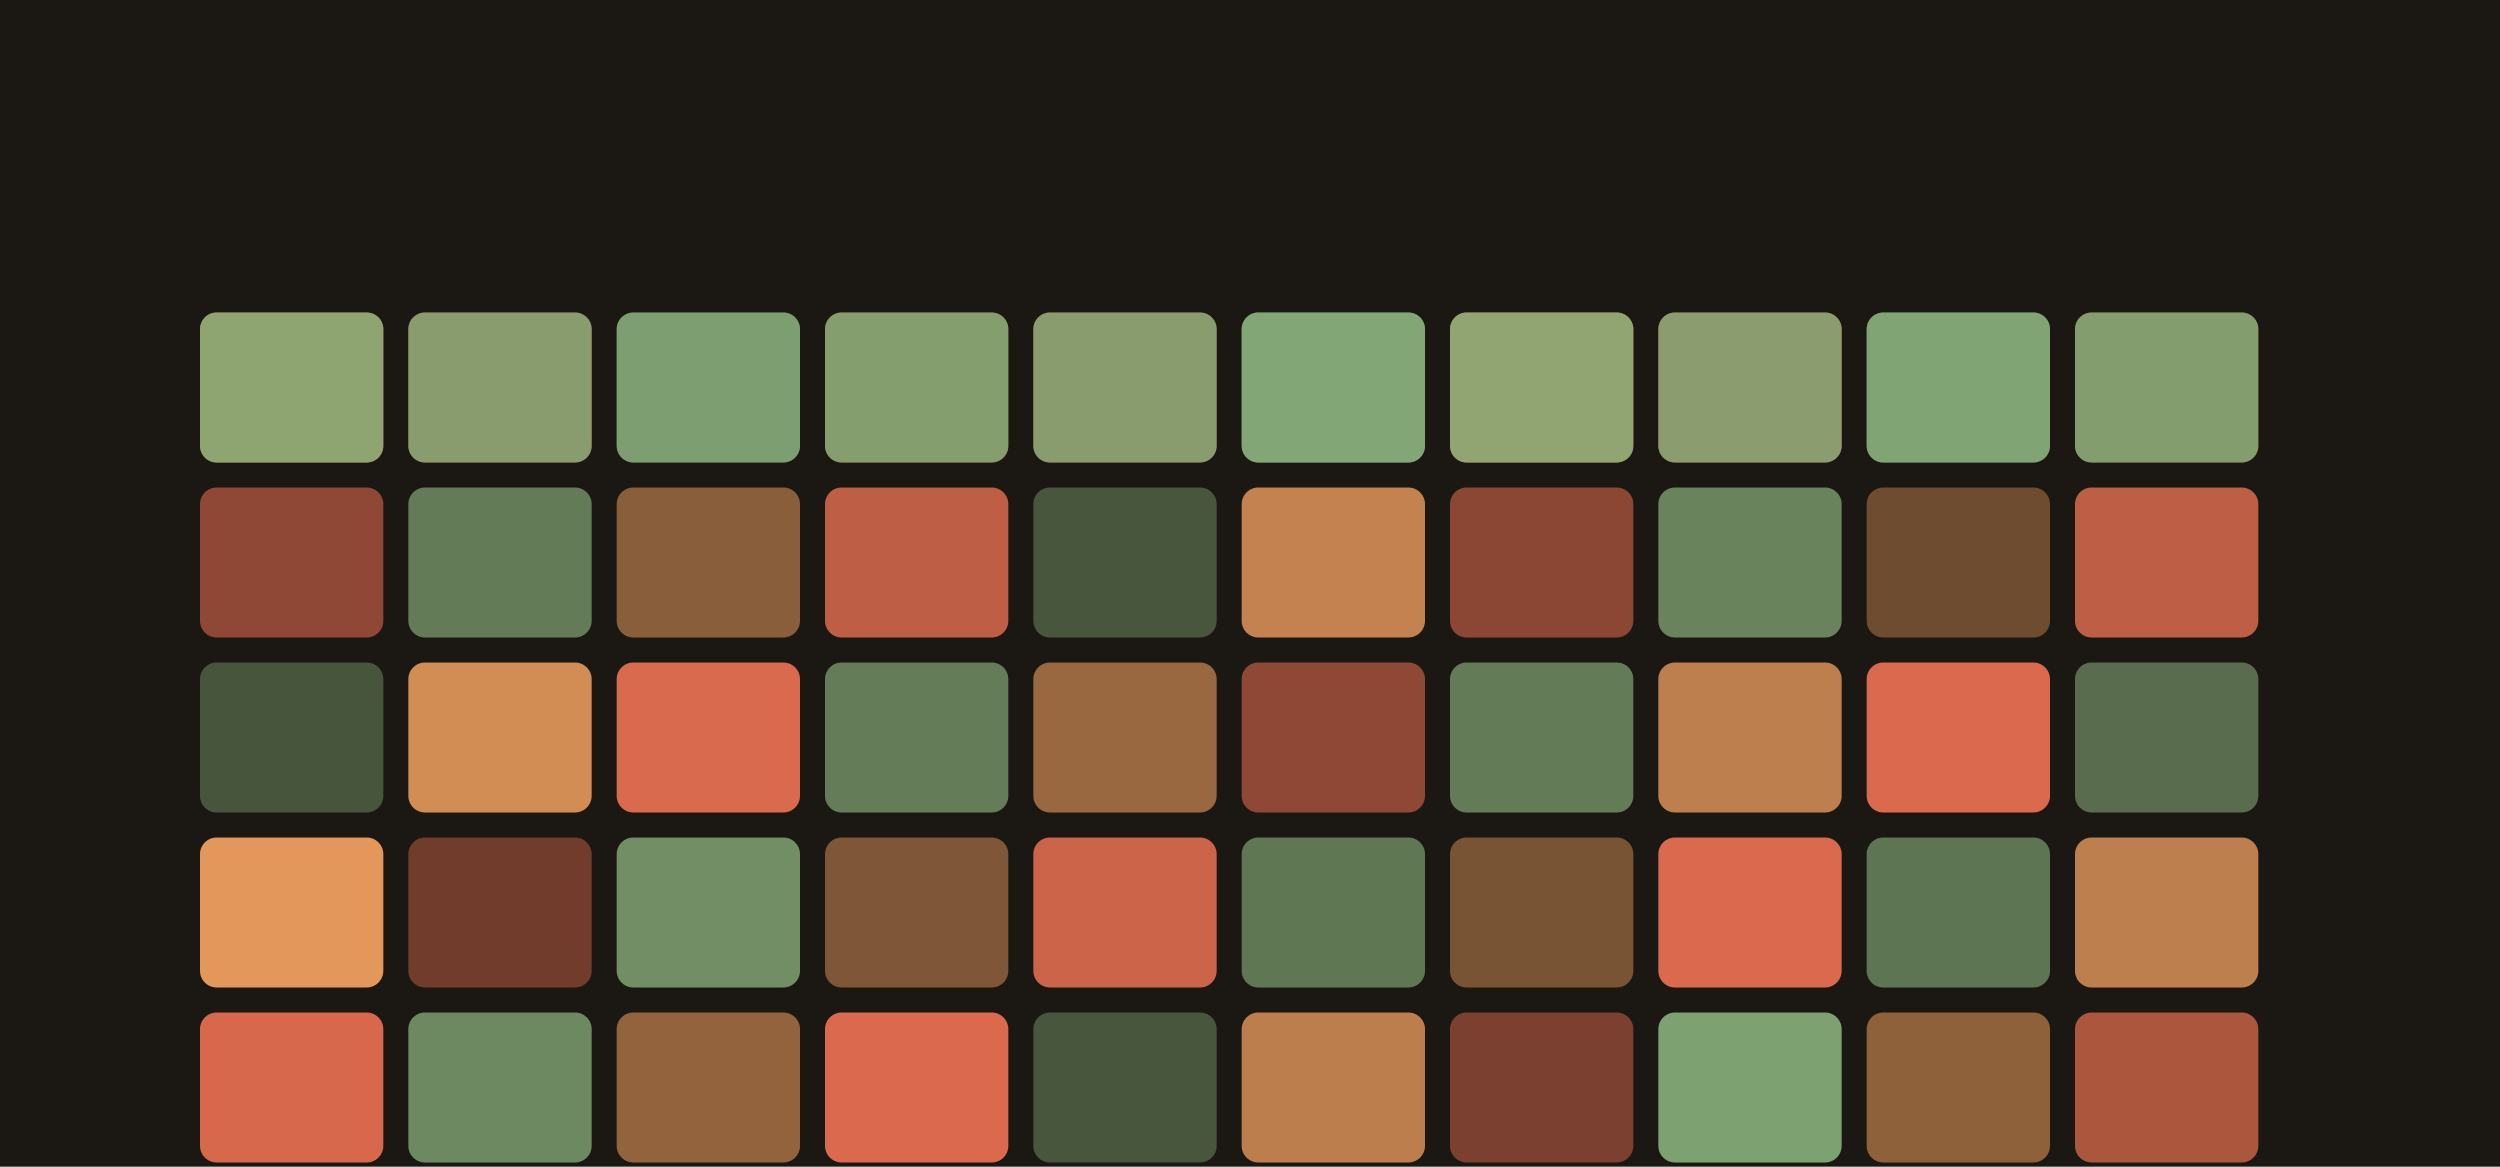
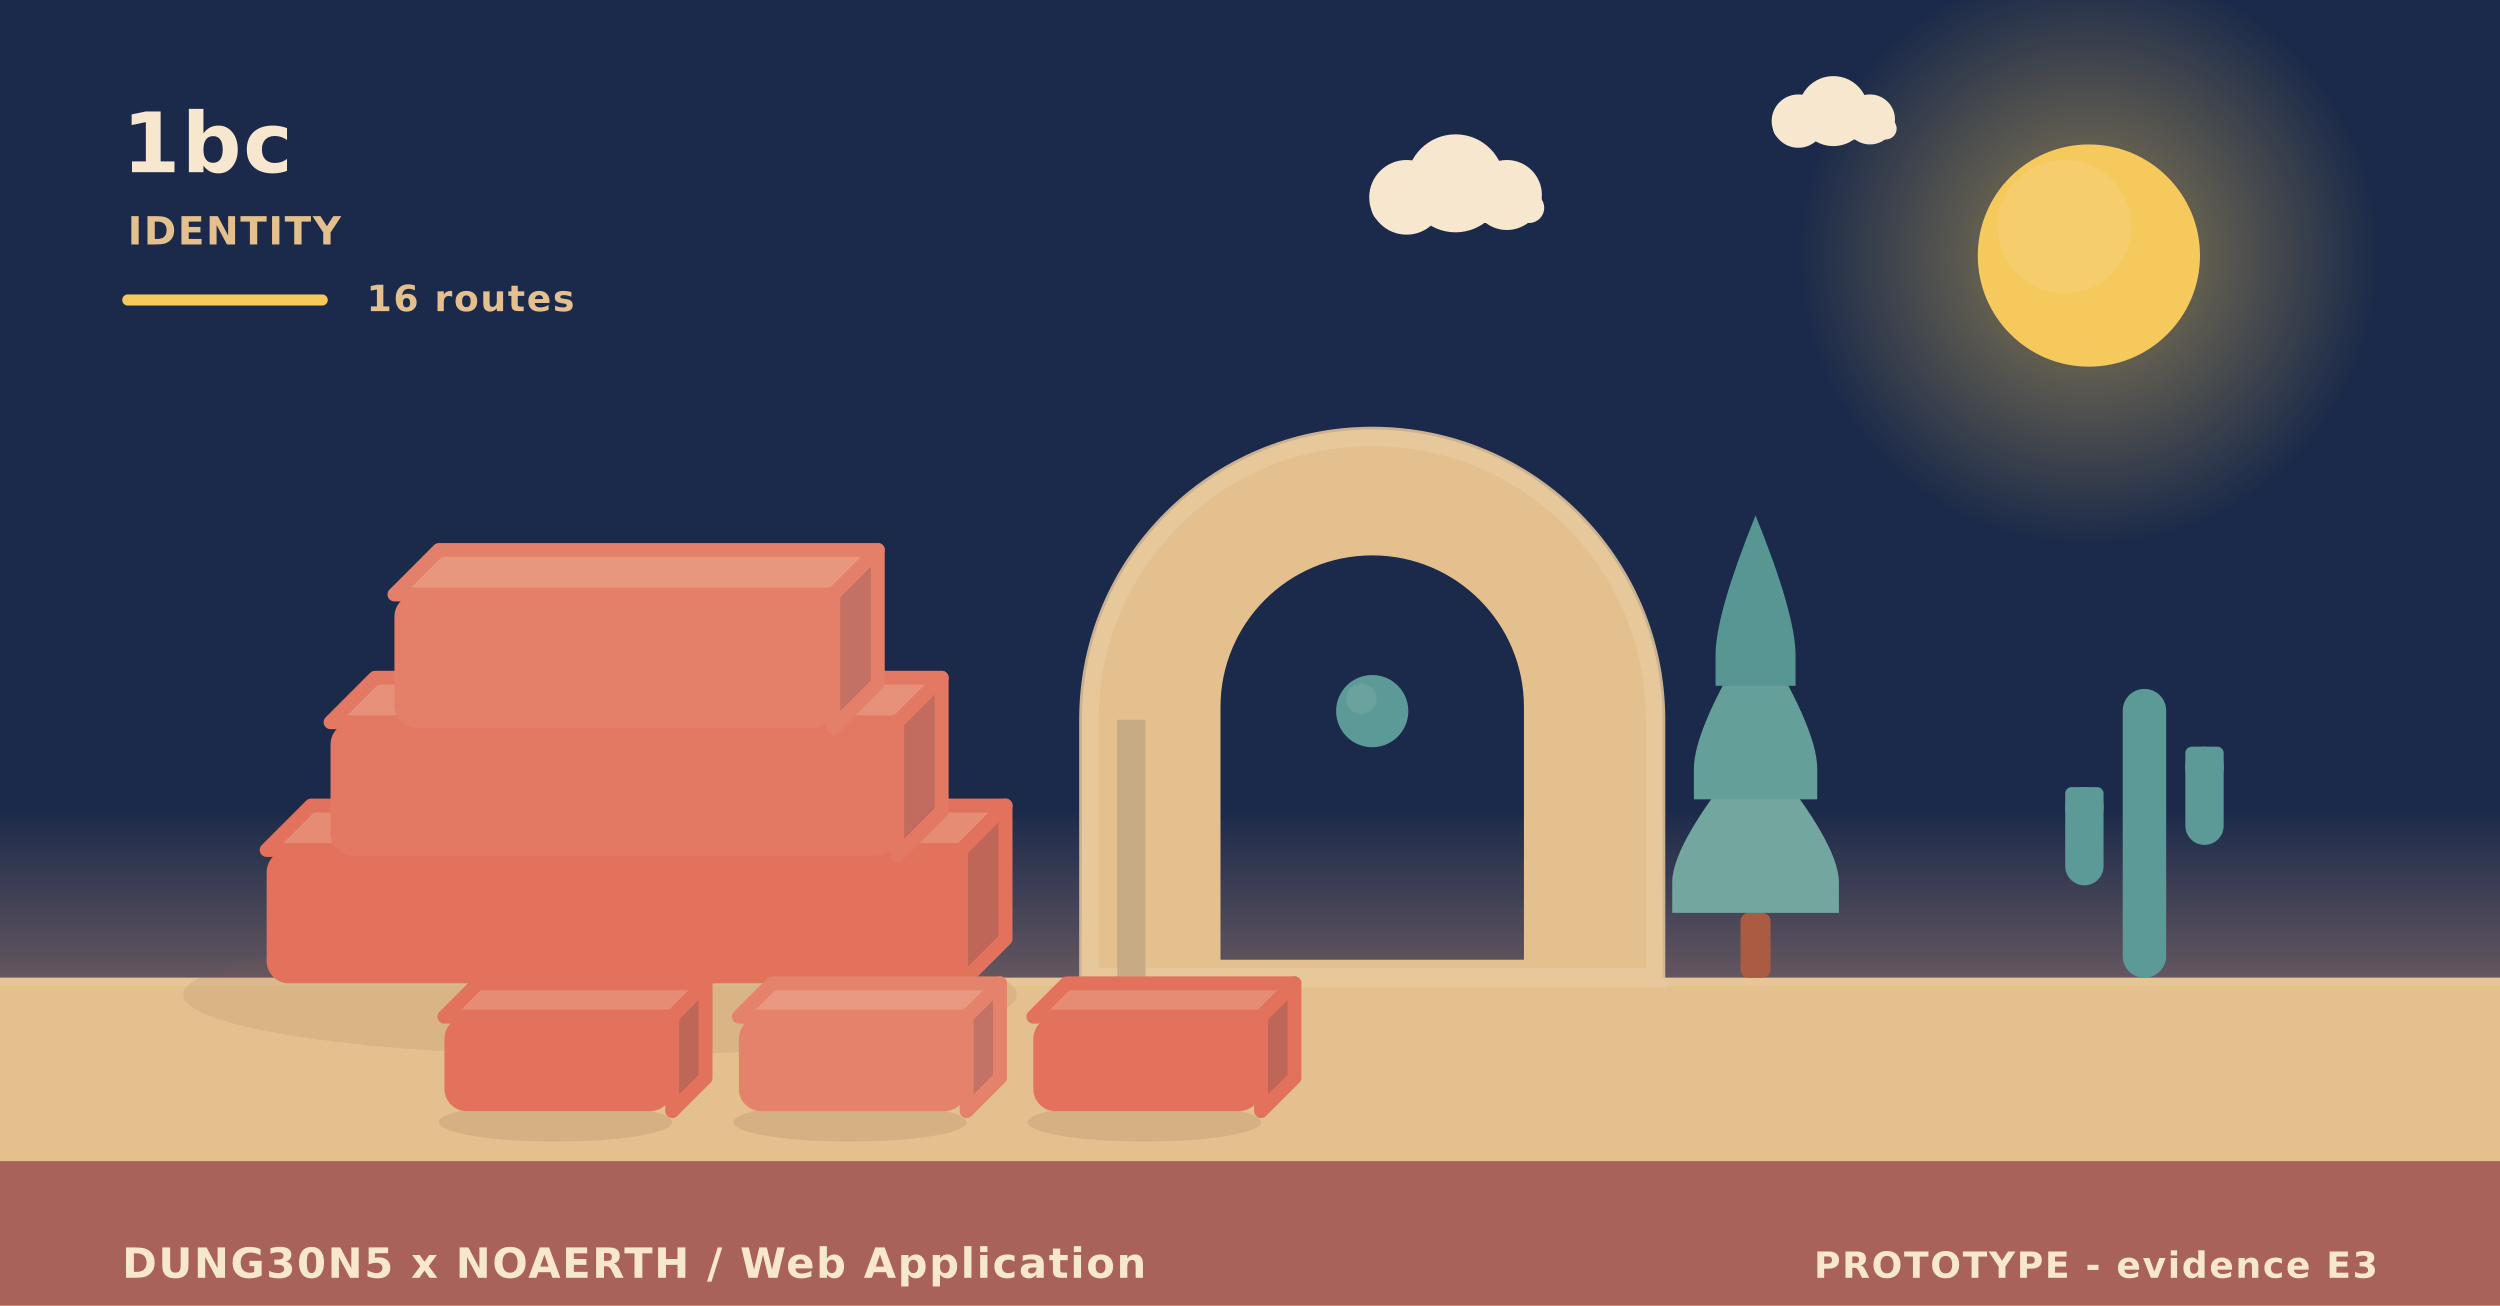
- <svg xmlns="http://www.w3.org/2000/svg" viewBox="0 0 1200 560" width="1200" height="560" role="img" aria-label="1bc hero">
-   <rect width="1200" height="560" fill="#1b1712" />
-   <defs>
-     <linearGradient id="gh" x1="0" y1="0" x2="1" y2="1">
-       <stop offset="0%" stop-color="#f4a261" />
-       <stop offset="100%" stop-color="#e76f51" />
-     </linearGradient>
-   </defs>
-   <rect x="96.00" y="150.00" width="88.00" height="72.00" rx="8.00" fill="#f4a261" opacity="0.62" />
-   <rect x="196.00" y="150.00" width="88.00" height="72.00" rx="8.00" fill="#e76f51" opacity="0.53" />
-   <rect x="296.00" y="150.00" width="88.00" height="72.00" rx="8.00" fill="#8ab17d" opacity="0.38" />
-   <rect x="396.00" y="150.00" width="88.00" height="72.00" rx="8.00" fill="#f4a261" opacity="0.40" />
-   <rect x="496.00" y="150.00" width="88.00" height="72.00" rx="8.00" fill="#e76f51" opacity="0.51" />
-   <rect x="596.00" y="150.00" width="88.00" height="72.00" rx="8.00" fill="#8ab17d" opacity="0.64" />
-   <rect x="696.00" y="150.00" width="88.00" height="72.00" rx="8.00" fill="#f4a261" opacity="0.65" />
-   <rect x="796.00" y="150.00" width="88.00" height="72.00" rx="8.00" fill="#e76f51" opacity="0.58" />
-   <rect x="896.00" y="150.00" width="88.00" height="72.00" rx="8.00" fill="#8ab17d" opacity="0.57" />
-   <rect x="996.00" y="150.00" width="88.00" height="72.00" rx="8.00" fill="#f4a261" opacity="0.39" />
-   <rect x="96.00" y="234.00" width="88.00" height="72.00" rx="8.00" fill="#e76f51" opacity="0.56" />
-   <rect x="196.00" y="234.00" width="88.00" height="72.00" rx="8.00" fill="#8ab17d" opacity="0.65" />
-   <rect x="296.00" y="234.00" width="88.00" height="72.00" rx="8.00" fill="#f4a261" opacity="0.51" />
-   <rect x="396.00" y="234.00" width="88.00" height="72.00" rx="8.00" fill="#e76f51" opacity="0.80" />
-   <rect x="496.00" y="234.00" width="88.00" height="72.00" rx="8.00" fill="#8ab17d" opacity="0.41" />
-   <rect x="596.00" y="234.00" width="88.00" height="72.00" rx="8.00" fill="#f4a261" opacity="0.77" />
-   <rect x="696.00" y="234.00" width="88.00" height="72.00" rx="8.00" fill="#e76f51" opacity="0.55" />
-   <rect x="796.00" y="234.00" width="88.00" height="72.00" rx="8.00" fill="#8ab17d" opacity="0.70" />
-   <rect x="896.00" y="234.00" width="88.00" height="72.00" rx="8.00" fill="#f4a261" opacity="0.38" />
-   <rect x="996.00" y="234.00" width="88.00" height="72.00" rx="8.00" fill="#e76f51" opacity="0.80" />
-   <rect x="96.00" y="318.00" width="88.00" height="72.00" rx="8.00" fill="#8ab17d" opacity="0.40" />
-   <rect x="196.00" y="318.00" width="88.00" height="72.00" rx="8.00" fill="#f4a261" opacity="0.84" />
-   <rect x="296.00" y="318.00" width="88.00" height="72.00" rx="8.00" fill="#e76f51" opacity="0.93" />
-   <rect x="396.00" y="318.00" width="88.00" height="72.00" rx="8.00" fill="#8ab17d" opacity="0.66" />
-   <rect x="496.00" y="318.00" width="88.00" height="72.00" rx="8.00" fill="#f4a261" opacity="0.58" />
-   <rect x="596.00" y="318.00" width="88.00" height="72.00" rx="8.00" fill="#e76f51" opacity="0.56" />
-   <rect x="696.00" y="318.00" width="88.00" height="72.00" rx="8.00" fill="#8ab17d" opacity="0.65" />
-   <rect x="796.00" y="318.00" width="88.00" height="72.00" rx="8.00" fill="#f4a261" opacity="0.75" />
-   <rect x="896.00" y="318.00" width="88.00" height="72.00" rx="8.00" fill="#e76f51" opacity="0.94" />
-   <rect x="996.00" y="318.00" width="88.00" height="72.00" rx="8.00" fill="#8ab17d" opacity="0.56" />
-   <rect x="96.00" y="402.00" width="88.00" height="72.00" rx="8.00" fill="#f4a261" opacity="0.92" />
-   <rect x="196.00" y="402.00" width="88.00" height="72.00" rx="8.00" fill="#e76f51" opacity="0.42" />
-   <rect x="296.00" y="402.00" width="88.00" height="72.00" rx="8.00" fill="#8ab17d" opacity="0.77" />
-   <rect x="396.00" y="402.00" width="88.00" height="72.00" rx="8.00" fill="#f4a261" opacity="0.46" />
-   <rect x="496.00" y="402.00" width="88.00" height="72.00" rx="8.00" fill="#e76f51" opacity="0.87" />
-   <rect x="596.00" y="402.00" width="88.00" height="72.00" rx="8.00" fill="#8ab17d" opacity="0.62" />
-   <rect x="696.00" y="402.00" width="88.00" height="72.00" rx="8.00" fill="#f4a261" opacity="0.43" />
-   <rect x="796.00" y="402.00" width="88.00" height="72.00" rx="8.00" fill="#e76f51" opacity="0.94" />
-   <rect x="896.00" y="402.00" width="88.00" height="72.00" rx="8.00" fill="#8ab17d" opacity="0.61" />
-   <rect x="996.00" y="402.00" width="88.00" height="72.00" rx="8.00" fill="#f4a261" opacity="0.75" />
-   <rect x="96.00" y="486.00" width="88.00" height="72.00" rx="8.00" fill="#e76f51" opacity="0.92" />
-   <rect x="196.00" y="486.00" width="88.00" height="72.00" rx="8.00" fill="#8ab17d" opacity="0.74" />
-   <rect x="296.00" y="486.00" width="88.00" height="72.00" rx="8.00" fill="#f4a261" opacity="0.55" />
-   <rect x="396.00" y="486.00" width="88.00" height="72.00" rx="8.00" fill="#e76f51" opacity="0.94" />
-   <rect x="496.00" y="486.00" width="88.00" height="72.00" rx="8.00" fill="#8ab17d" opacity="0.41" />
-   <rect x="596.00" y="486.00" width="88.00" height="72.00" rx="8.00" fill="#f4a261" opacity="0.74" />
-   <rect x="696.00" y="486.00" width="88.00" height="72.00" rx="8.00" fill="#e76f51" opacity="0.47" />
-   <rect x="796.00" y="486.00" width="88.00" height="72.00" rx="8.00" fill="#8ab17d" opacity="0.89" />
-   <rect x="896.00" y="486.00" width="88.00" height="72.00" rx="8.00" fill="#f4a261" opacity="0.53" />
-   <rect x="996.00" y="486.00" width="88.00" height="72.00" rx="8.00" fill="#e76f51" opacity="0.71" />
+ <svg xmlns="http://www.w3.org/2000/svg" width="900" height="470" viewBox="0 0 900 470" role="img" aria-label="1bc - identity">
+   <linearGradient id="skyh" x1="0" y1="0" x2="0" y2="1">
+     <stop offset="0" stop-color="#1b2a4a" />
+     <stop offset="0.62" stop-color="#1b2a4a" />
+     <stop offset="1" stop-color="#f3ad8a" />
+   </linearGradient>
+   <rect width="900" height="470" fill="url(#skyh)" />
+   <radialGradient id="sunh">
+     <stop offset="0.35" stop-color="#f5c95c" stop-opacity="0.34" />
+     <stop offset="1" stop-color="#f5c95c" stop-opacity="0" />
+   </radialGradient>
+   <circle cx="752" cy="92" r="104" fill="url(#sunh)" />
+   <circle cx="752" cy="92" r="40" fill="#f5c95c" />
+   <circle cx="743.2" cy="81.6" r="24" fill="#f5d27e" opacity="0.5" />
  <g>
-     <rect x="96.00" y="150.00" width="88.00" height="72.00" rx="8.00" fill="#8ab17d" opacity="0.80" />
-     <animate attributeName="opacity" values="0.25;1.0;0.25" dur="15.667s" begin="5.0s" repeatCount="indefinite" />
+     <circle cx="524" cy="66" r="17.64" fill="#f6e7ce" />
+     <circle cx="506.36" cy="71.04" r="13.44" fill="#f6e7ce" />
+     <circle cx="542.48" cy="70.2" r="12.6" fill="#f6e7ce" />
+     <rect x="493.76" y="69.36" width="62.16" height="10.92" rx="5.46" fill="#f6e7ce" />
+     <animateTransform attributeName="transform" type="translate" values="0 0;24 0;0 0" dur="36s" begin="0s" repeatCount="indefinite" />
  </g>
  <g>
-     <rect x="196.00" y="150.00" width="88.00" height="72.00" rx="8.00" fill="#8ab17d" opacity="0.80" />
-     <animate attributeName="opacity" values="0.25;1.0;0.25" dur="15.667s" begin="5.32s" repeatCount="indefinite" />
+     <circle cx="660" cy="40" r="12.6" fill="#f6e7ce" />
+     <circle cx="647.4" cy="43.6" r="9.6" fill="#f6e7ce" />
+     <circle cx="673.2" cy="43" r="9" fill="#f6e7ce" />
+     <rect x="638.4" y="42.4" width="44.4" height="7.8" rx="3.9" fill="#f6e7ce" />
+     <animateTransform attributeName="transform" type="translate" values="0 0;-18 0;0 0" dur="46s" begin="3s" repeatCount="indefinite" />
+   </g>
+   <rect x="0" y="352" width="900" height="118" fill="#e3c08d" />
+   <rect x="0" y="352" width="900" height="3" fill="#e6c596" />
+   <text x="44" y="62" font-family="Verdana,DejaVu Sans,sans-serif" font-size="30" font-weight="700" letter-spacing="0.6" fill="#f6e7ce" text-anchor="start">1bc</text>
+   <text x="46" y="88" font-family="Verdana,DejaVu Sans,sans-serif" font-size="14" font-weight="700" letter-spacing="0.6" fill="#e3c08d" text-anchor="start">IDENTITY</text>
+   <rect x="44" y="106" width="74" height="4" rx="2" fill="#f5c95c" />
+   <text x="132" y="112" font-family="Verdana,DejaVu Sans,sans-serif" font-size="13" font-weight="700" letter-spacing="0.6" fill="#e3c08d" text-anchor="start">16 routes</text>
+   <ellipse cx="216" cy="358" rx="150" ry="22" fill="rgba(138,90,68,0.11)" />
+   <g>
+     <path d="M96,306 L346,306 L362,290 L112,290 Z" fill="#e68c74" stroke="#e2725b" stroke-width="5" stroke-linejoin="round" />
+     <path d="M346,306 L362,290 L362,338 L346,354 Z" fill="#c06658" stroke="#e2725b" stroke-width="5" stroke-linejoin="round" />
+     <rect x="96" y="306" width="250" height="48" rx="8" fill="#e2725b" />
+     <animateTransform attributeName="transform" type="translate" values="0 10;0 0" dur="0.9s" begin="0s" fill="freeze" />
  </g>
  <g>
-     <rect x="296.00" y="150.00" width="88.00" height="72.00" rx="8.00" fill="#8ab17d" opacity="0.80" />
-     <animate attributeName="opacity" values="0.25;1.0;0.25" dur="15.667s" begin="5.64s" repeatCount="indefinite" />
+     <path d="M119,260 L323,260 L339,244 L135,244 Z" fill="#e7917a" stroke="#e37962" stroke-width="5" stroke-linejoin="round" />
+     <path d="M323,260 L339,244 L339,292 L323,308 Z" fill="#c16c5e" stroke="#e37962" stroke-width="5" stroke-linejoin="round" />
+     <rect x="119" y="260" width="204" height="48" rx="8" fill="#e37962" />
+     <animateTransform attributeName="transform" type="translate" values="0 10;0 0" dur="0.9s" begin="0.28s" fill="freeze" />
  </g>
  <g>
-     <rect x="396.00" y="150.00" width="88.00" height="72.00" rx="8.00" fill="#8ab17d" opacity="0.80" />
-     <animate attributeName="opacity" values="0.25;1.0;0.25" dur="15.667s" begin="5.96s" repeatCount="indefinite" />
+     <path d="M142,214 L300,214 L316,198 L158,198 Z" fill="#e8977f" stroke="#e48069" stroke-width="5" stroke-linejoin="round" />
+     <path d="M300,214 L316,198 L316,246 L300,262 Z" fill="#c27164" stroke="#e48069" stroke-width="5" stroke-linejoin="round" />
+     <rect x="142" y="214" width="158" height="48" rx="8" fill="#e48069" />
+     <animateTransform attributeName="transform" type="translate" values="0 10;0 0" dur="0.9s" begin="0.56s" fill="freeze" />
  </g>
+   <path d="M392,352 L392,259.12 A102,102 0 0 1 596,259.12 L596,352 Z M436.88,348 L436.88,254.55 A57.12,57.12 0 0 1 551.12,254.55 L551.12,348 Z" fill="#e3c08d" fill-rule="evenodd" stroke="#e3c08d" stroke-width="5" stroke-linejoin="round" />
+   <path d="M392,352 L392,259.12 A102,102 0 0 1 596,259.12 L596,352 Z" fill="none" stroke="#e8c99d" stroke-width="7" stroke-linecap="round" opacity="0.85" />
+   <rect x="402.2" y="259.12" width="10.2" height="92.88" fill="#c7ab84" />
  <g>
-     <rect x="496.00" y="150.00" width="88.00" height="72.00" rx="8.00" fill="#8ab17d" opacity="0.80" />
-     <animate attributeName="opacity" values="0.25;1.0;0.25" dur="15.667s" begin="6.28s" repeatCount="indefinite" />
+     <circle cx="494" cy="256" r="13" fill="#5b9a97" />
+     <circle cx="490.1" cy="251.58" r="5.46" fill="#7aa9a2" opacity="0.55" />
+     <animate attributeName="opacity" values="0.78;1;0.78" dur="5.2s" begin="0s" repeatCount="indefinite" />
  </g>
+   <rect x="626.6" y="328.64" width="10.8" height="23.36" rx="3" fill="#ac5b43" />
+   <path d="M632,267.32 Q602,302.89 602,317.6 Q602,328.64 602,328.64 L662,328.64 Q662,328.64 662,317.6 Q662,302.89 632,267.32 Z" fill="#74a6a0" />
+   <path d="M632,226.44 Q609.8,262.01 609.8,276.72 Q609.8,287.76 609.8,287.76 L654.2,287.76 Q654.2,287.76 654.2,276.72 Q654.2,262.01 632,226.44 Z" fill="#649f9a" />
+   <path d="M632,185.56 Q617.6,221.13 617.6,235.84 Q617.6,246.88 617.6,246.88 L646.4,246.88 Q646.4,246.88 646.4,235.84 Q646.4,221.13 632,185.56 Z" fill="#589694" />
+   <rect x="764.18" y="248" width="15.64" height="104" rx="7.82" fill="#5b9a97" />
+   <rect x="743.48" y="283.36" width="13.8" height="35.36" rx="6.9" fill="#5b9a97" />
+   <rect x="743.48" y="283.36" width="13.8" height="10.4" rx="2.3" fill="#5b9a97" />
+   <rect x="786.72" y="268.8" width="13.8" height="35.36" rx="6.9" fill="#5b9a97" />
+   <rect x="786.72" y="268.8" width="13.8" height="10.4" rx="2.3" fill="#5b9a97" />
+   <ellipse cx="200" cy="404" rx="42" ry="7" fill="rgba(138,90,68,0.15)" />
  <g>
-     <rect x="596.00" y="150.00" width="88.00" height="72.00" rx="8.00" fill="#8ab17d" opacity="0.80" />
-     <animate attributeName="opacity" values="0.25;1.0;0.25" dur="15.667s" begin="6.6s" repeatCount="indefinite" />
+     <path d="M160,366 L242,366 L254,354 L172,354 Z" fill="#e68c74" stroke="#e2725b" stroke-width="5" stroke-linejoin="round" />
+     <path d="M242,366 L254,354 L254,388 L242,400 Z" fill="#c06658" stroke="#e2725b" stroke-width="5" stroke-linejoin="round" />
+     <rect x="160" y="366" width="82" height="34" rx="8" fill="#e2725b" />
+     <animateTransform attributeName="transform" type="translate" values="0 10;0 0" dur="0.7s" begin="0.8s" fill="freeze" />
  </g>
+   <ellipse cx="306" cy="404" rx="42" ry="7" fill="rgba(138,90,68,0.15)" />
  <g>
-     <rect x="696.00" y="150.00" width="88.00" height="72.00" rx="8.00" fill="#8ab17d" opacity="0.80" />
-     <animate attributeName="opacity" values="0.25;1.0;0.25" dur="15.667s" begin="6.92s" repeatCount="indefinite" />
+     <path d="M266,366 L348,366 L360,354 L278,354 Z" fill="#e99881" stroke="#e5826b" stroke-width="5" stroke-linejoin="round" />
+     <path d="M348,366 L360,354 L360,388 L348,400 Z" fill="#c37365" stroke="#e5826b" stroke-width="5" stroke-linejoin="round" />
+     <rect x="266" y="366" width="82" height="34" rx="8" fill="#e5826b" />
+     <animateTransform attributeName="transform" type="translate" values="0 10;0 0" dur="0.7s" begin="0.95s" fill="freeze" />
  </g>
+   <ellipse cx="412" cy="404" rx="42" ry="7" fill="rgba(138,90,68,0.15)" />
  <g>
-     <rect x="796.00" y="150.00" width="88.00" height="72.00" rx="8.00" fill="#8ab17d" opacity="0.80" />
-     <animate attributeName="opacity" values="0.25;1.0;0.25" dur="15.667s" begin="7.24s" repeatCount="indefinite" />
+     <path d="M372,366 L454,366 L466,354 L384,354 Z" fill="#e68c74" stroke="#e2725b" stroke-width="5" stroke-linejoin="round" />
+     <path d="M454,366 L466,354 L466,388 L454,400 Z" fill="#c06658" stroke="#e2725b" stroke-width="5" stroke-linejoin="round" />
+     <rect x="372" y="366" width="82" height="34" rx="8" fill="#e2725b" />
+     <animateTransform attributeName="transform" type="translate" values="0 10;0 0" dur="0.7s" begin="1.1s" fill="freeze" />
  </g>
-   <g>
-     <rect x="896.00" y="150.00" width="88.00" height="72.00" rx="8.00" fill="#8ab17d" opacity="0.80" />
-     <animate attributeName="opacity" values="0.25;1.0;0.25" dur="15.667s" begin="7.56s" repeatCount="indefinite" />
-   </g>
-   <g>
-     <rect x="996.00" y="150.00" width="88.00" height="72.00" rx="8.00" fill="#8ab17d" opacity="0.80" />
-     <animate attributeName="opacity" values="0.25;1.0;0.25" dur="15.667s" begin="7.88s" repeatCount="indefinite" />
-   </g>
+   <rect x="0" y="418" width="900" height="52" rx="0" fill="#a65c56" opacity="0.94" />
+   <text x="44" y="460" font-family="Verdana,DejaVu Sans,sans-serif" font-size="15" font-weight="700" letter-spacing="0.6" fill="#f6e7ce" text-anchor="start">DUNG30N5 x NOAERTH  /  Web Application</text>
+   <text x="856" y="460" font-family="Verdana,DejaVu Sans,sans-serif" font-size="13" font-weight="700" letter-spacing="0.6" fill="#f6e7ce" text-anchor="end">PROTOTYPE  -  evidence E3</text>
</svg>
